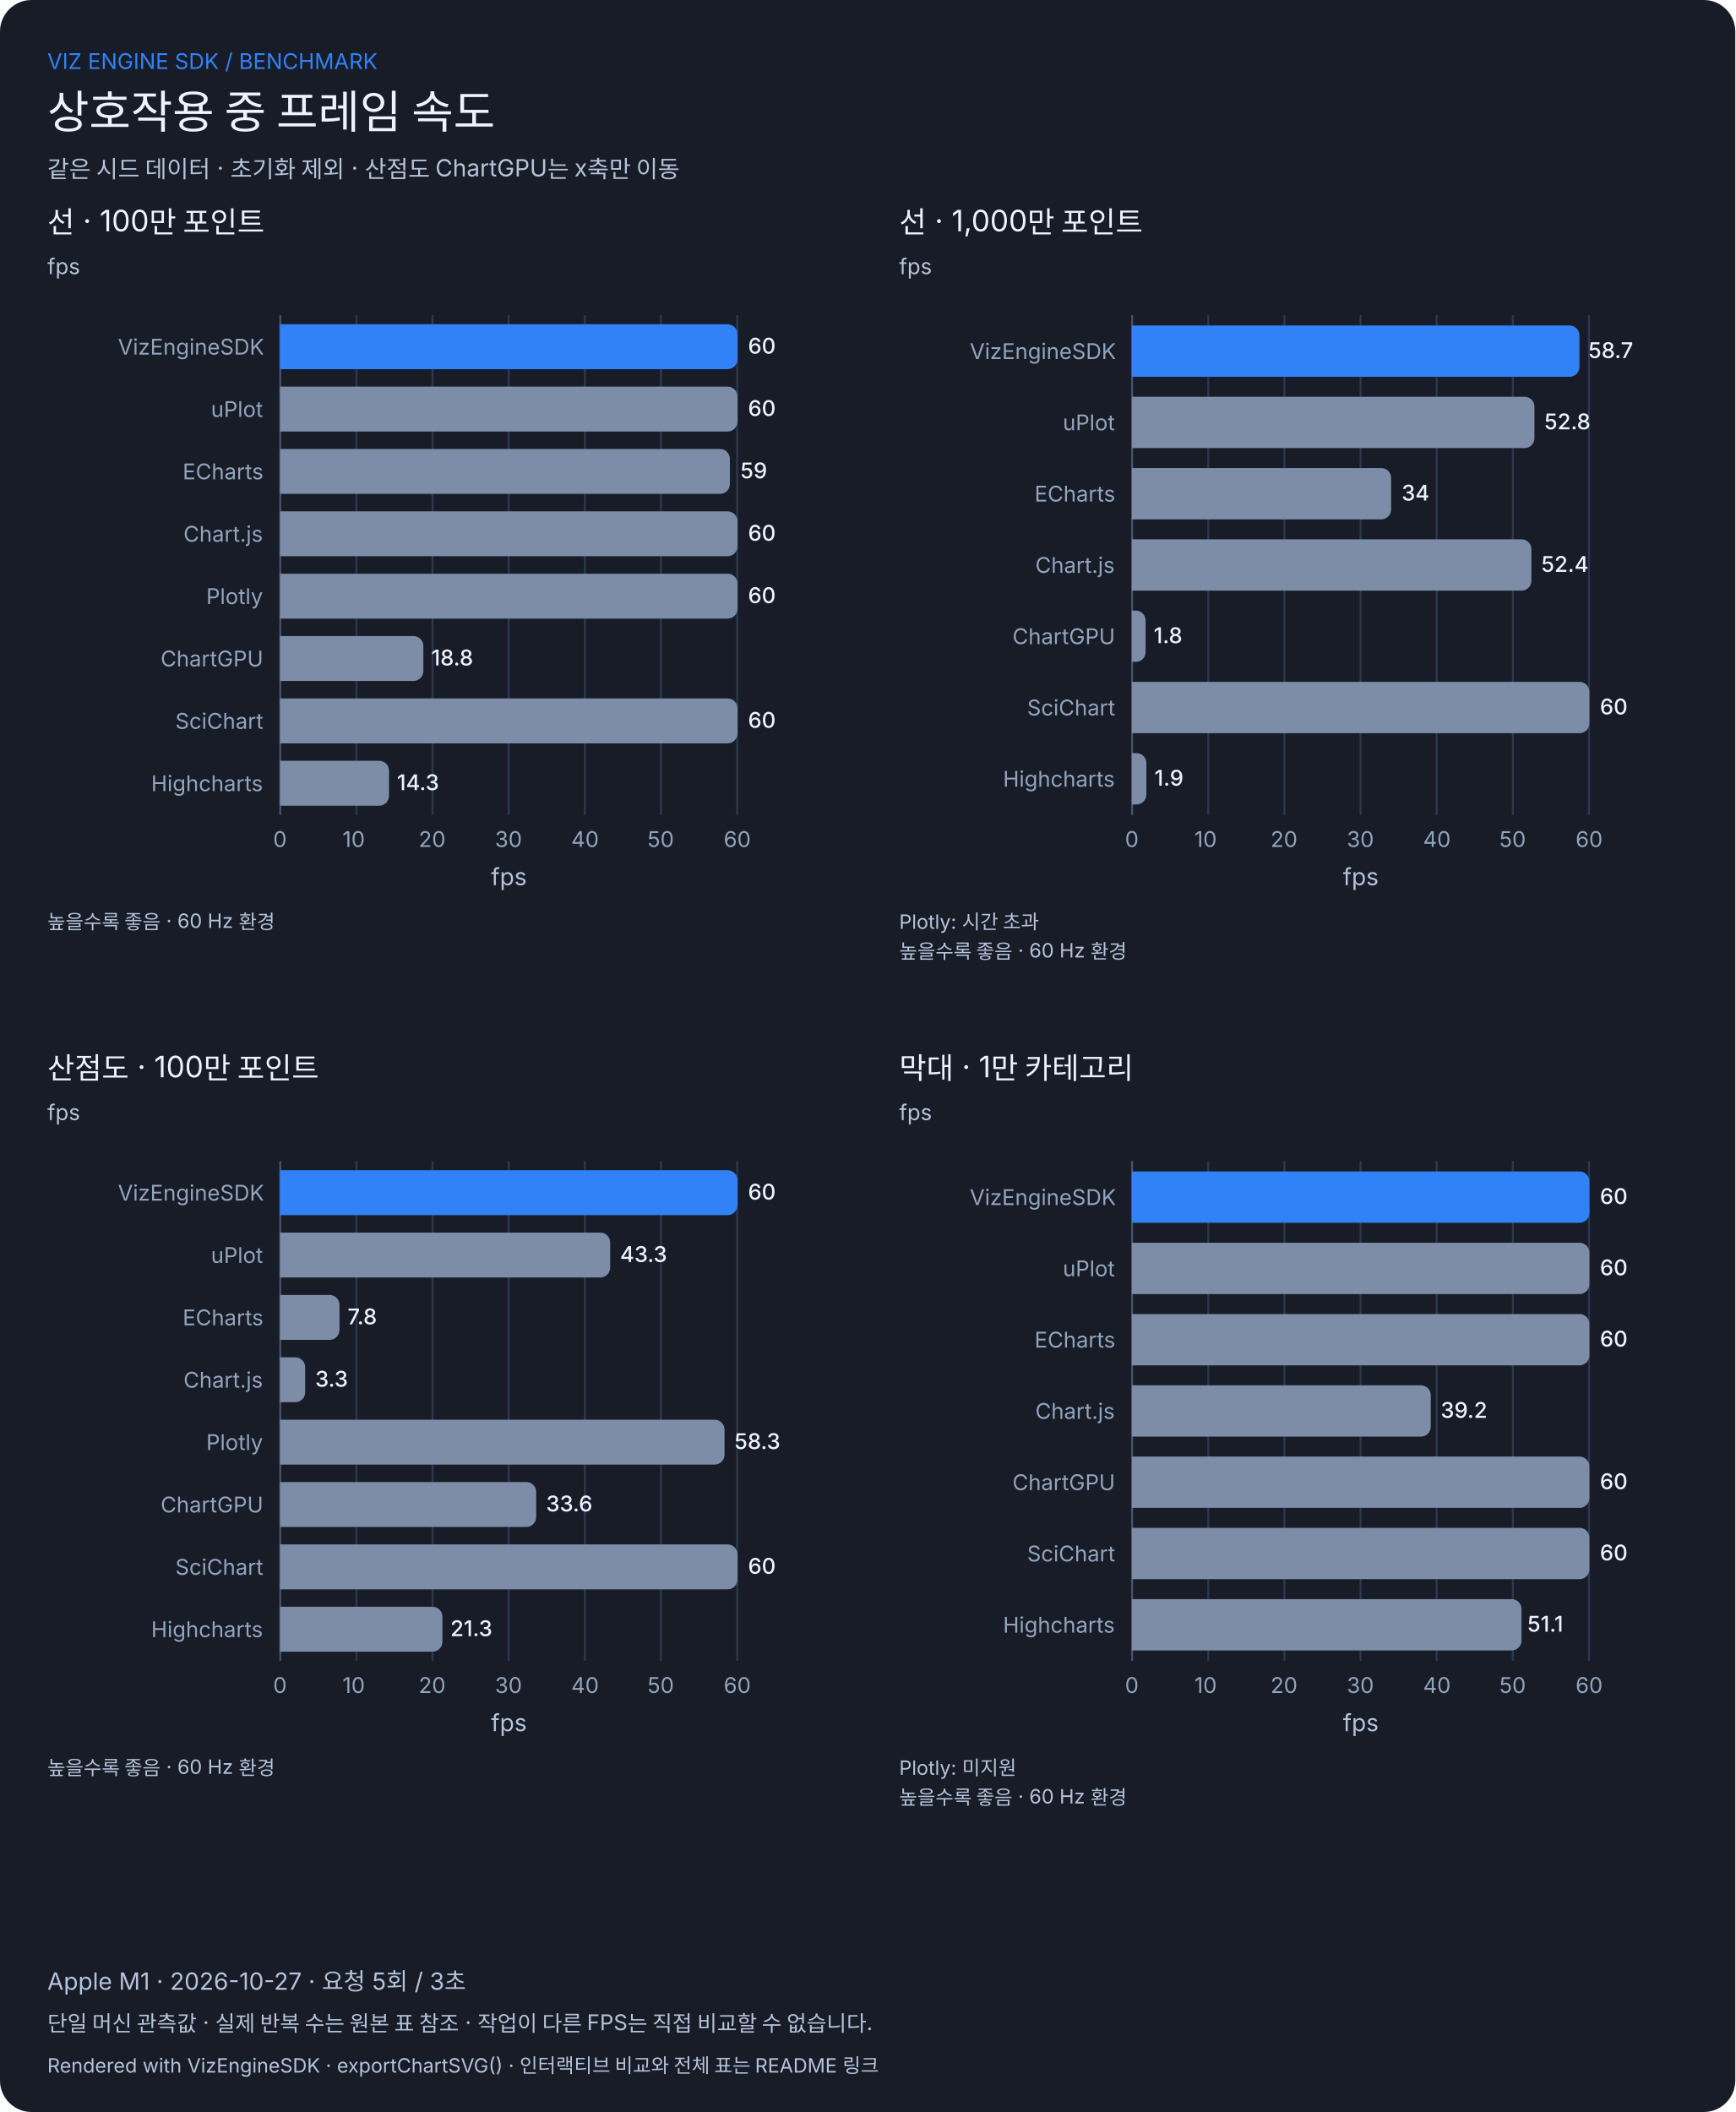
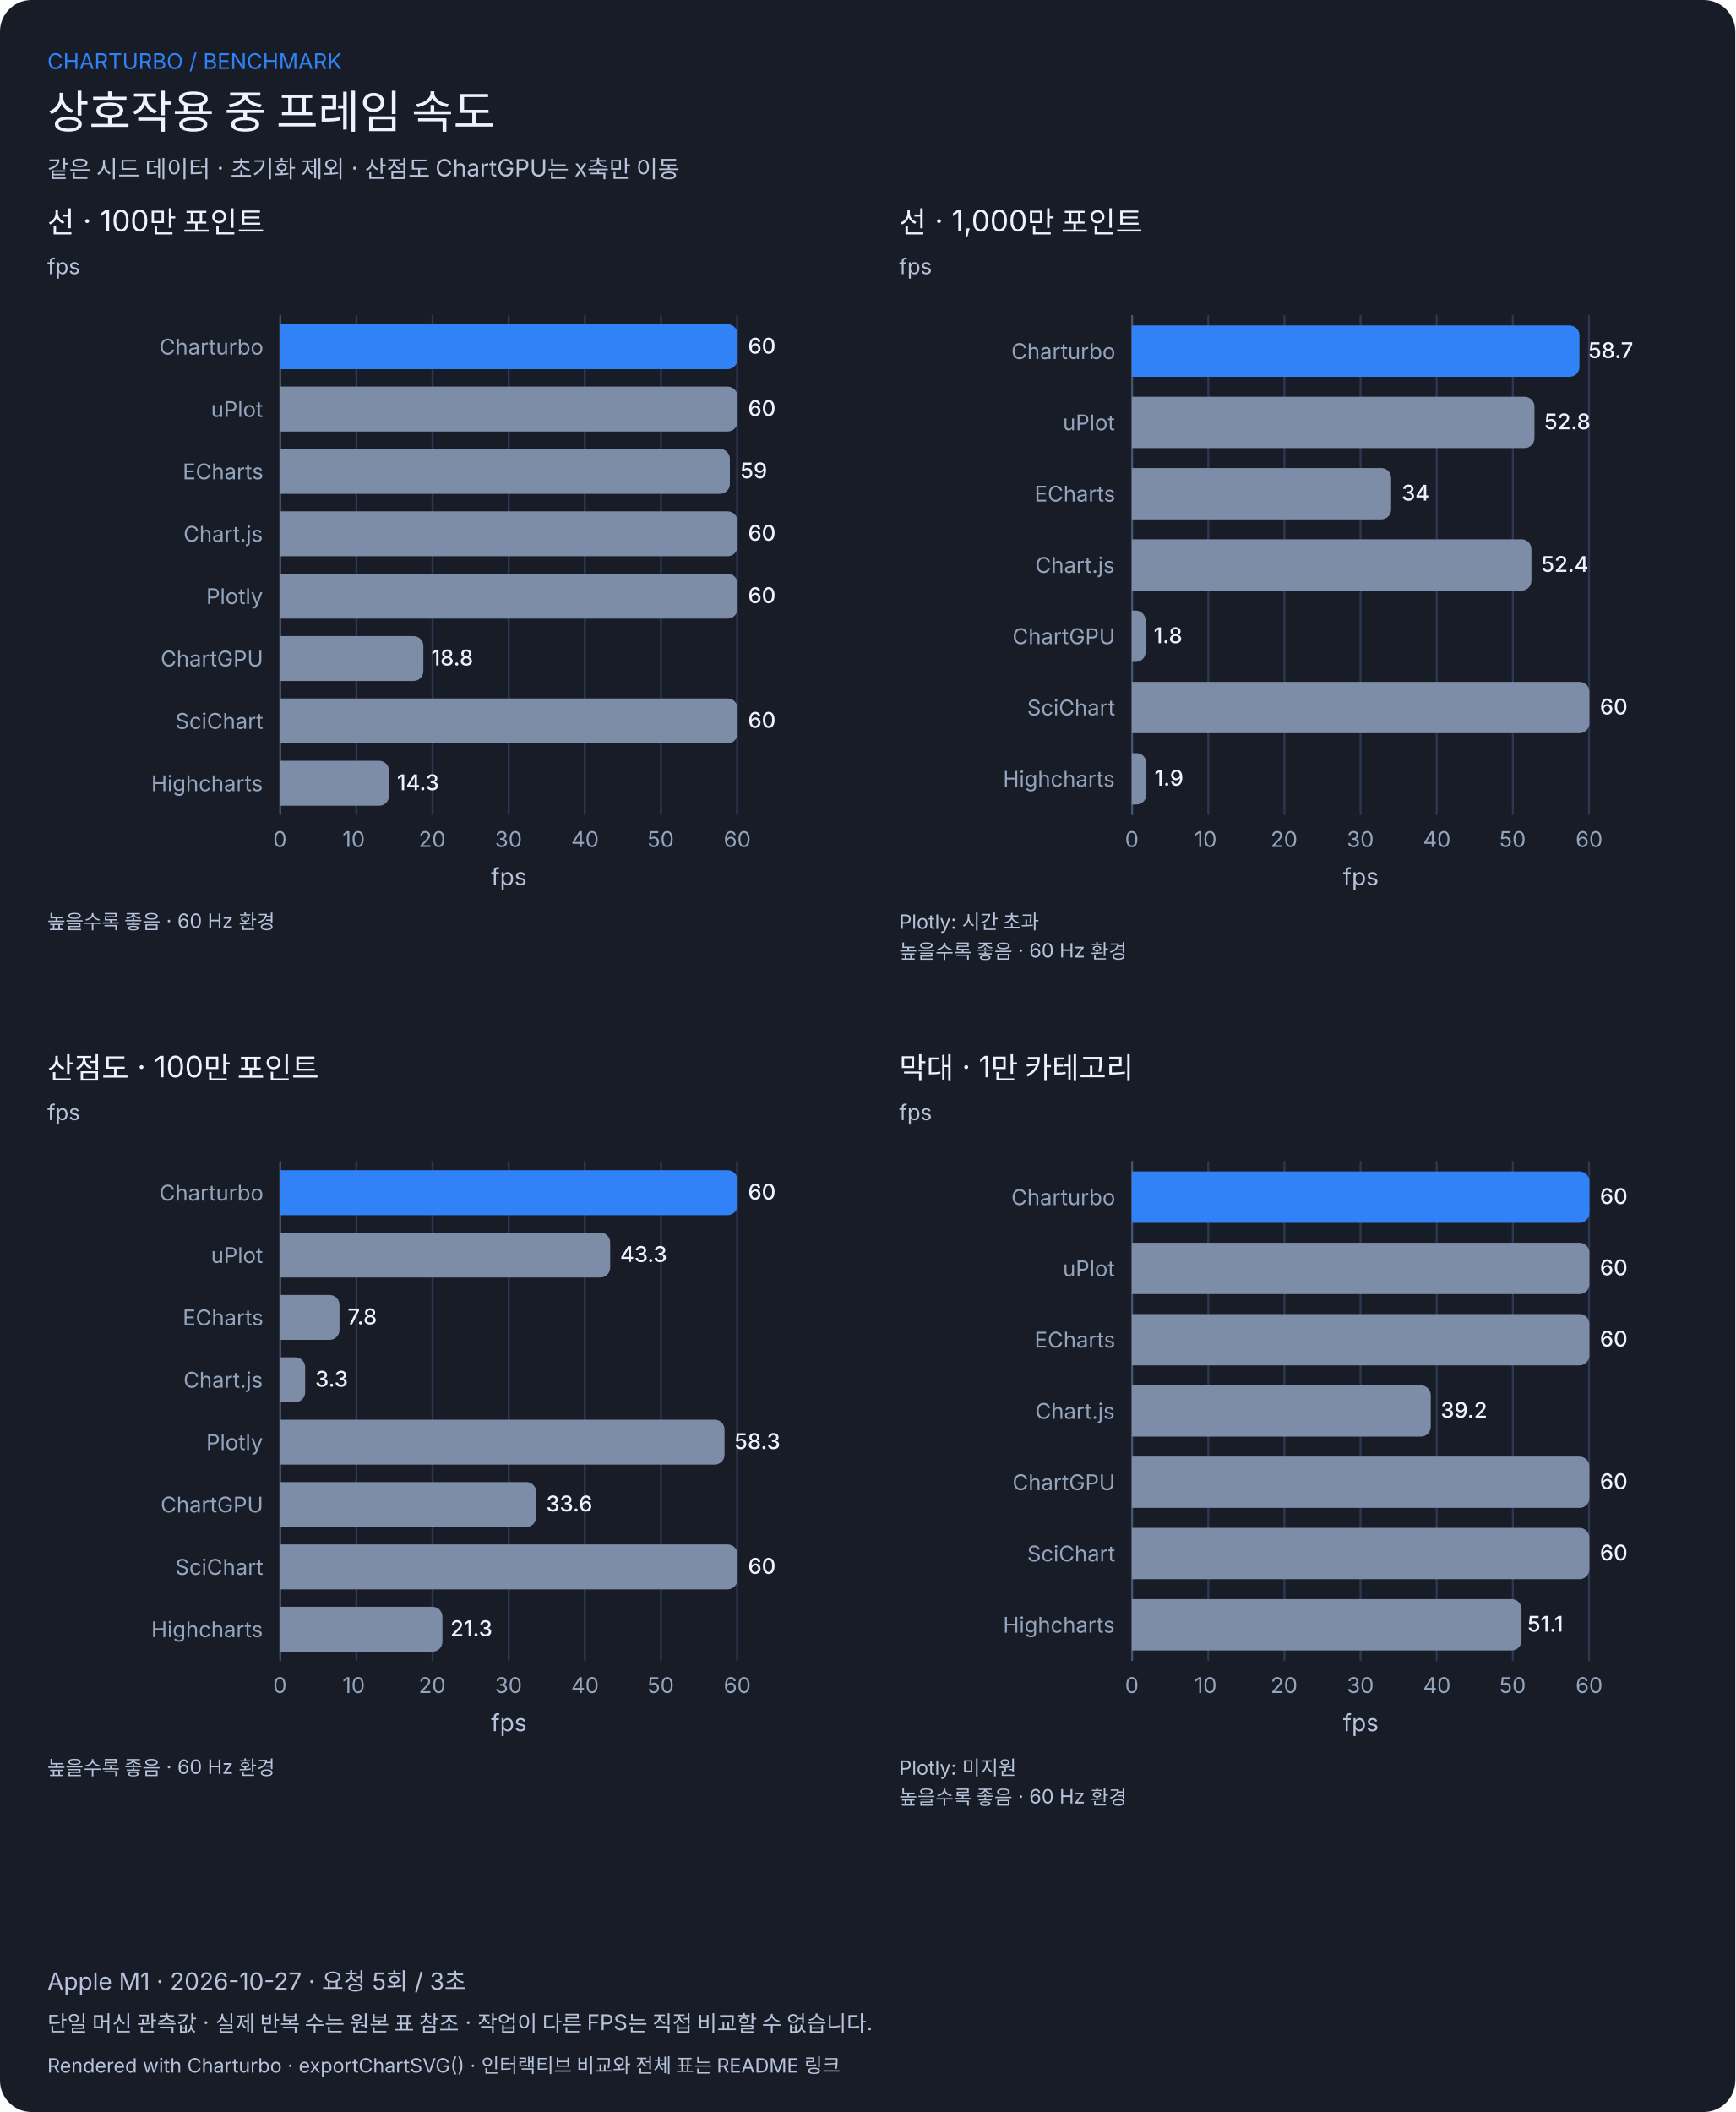
<svg xmlns="http://www.w3.org/2000/svg" width="880" height="1071" viewBox="0 0 880 1071" role="img" aria-labelledby="report-title report-desc">
  <rect width="100%" height="100%" rx="16" fill="#171c27" />
-   <text x="24" y="35" font-family="system-ui, -apple-system, sans-serif" font-size="11" fill="#3182f6">VIZ ENGINE SDK / BENCHMARK</text>
+   <text x="24" y="35" font-family="system-ui, -apple-system, sans-serif" font-size="11" fill="#3182f6">CHARTURBO / BENCHMARK</text>
  <text x="24" y="65" font-family="system-ui, -apple-system, sans-serif" font-size="23" fill="#edf2ff">상호작용 중 프레임 속도</text>
  <text x="24" y="90" font-family="system-ui, -apple-system, sans-serif" font-size="12" fill="#b6c3da">같은 시드 데이터 · 초기화 제외 · 산점도 ChartGPU는 x축만 이동</text>
  <text x="24" y="118" font-family="system-ui, -apple-system, sans-serif" font-size="15" fill="#edf2ff">선 · 100만 포인트</text>
  <text x="24" y="139" font-family="system-ui, -apple-system, sans-serif" font-size="11" fill="#b6c3da">fps</text>
  <svg x="24" y="148" width="416" height="305" viewBox="0 0 416 305">
    <rect data-layer="background" x="0" y="0" width="416" height="305" fill="rgba(23, 28, 39, 1)" />
    <g data-layer="grid">
      <path d="M156.74 12.19L156.74 264.85" fill="none" stroke="rgb(44,56,81)" stroke-width="1" stroke-linecap="round" stroke-linejoin="round" />
      <path d="M195.35 12.19L195.35 264.85" fill="none" stroke="rgb(44,56,81)" stroke-width="1" stroke-linecap="round" stroke-linejoin="round" />
      <path d="M233.96 12.19L233.96 264.85" fill="none" stroke="rgb(44,56,81)" stroke-width="1" stroke-linecap="round" stroke-linejoin="round" />
      <path d="M272.58 12.19L272.58 264.85" fill="none" stroke="rgb(44,56,81)" stroke-width="1" stroke-linecap="round" stroke-linejoin="round" />
      <path d="M311.19 12.19L311.19 264.85" fill="none" stroke="rgb(44,56,81)" stroke-width="1" stroke-linecap="round" stroke-linejoin="round" />
      <path d="M349.81 12.19L349.81 264.85" fill="none" stroke="rgb(44,56,81)" stroke-width="1" stroke-linecap="round" stroke-linejoin="round" />
      <path d="M118.12 12.19L118.12 264.85" fill="none" stroke="rgb(69,83,109)" stroke-width="1" stroke-linecap="round" stroke-linejoin="round" />
    </g>
    <g data-layer="plot">
      <g data-layer="bars">
        <path d="M118 16.43L118 39.2L345 39.2C347.76 39.2 350 36.96 350 34.2L350 21.43C350 18.67 347.76 16.43 345 16.43Z" fill="rgb(49,130,246)" />
        <path d="M118 48.05L118 70.82L345 70.82C347.76 70.82 350 68.58 350 65.82L350 53.05C350 50.29 347.76 48.05 345 48.05Z" fill="rgb(125,141,168)" />
        <path d="M118 79.68L118 102.45L341.13 102.45C343.89 102.45 346.13 100.21 346.13 97.45L346.13 84.68C346.13 81.92 343.89 79.68 341.13 79.68Z" fill="rgb(125,141,168)" />
        <path d="M118 111.3L118 134.07L345 134.07C347.76 134.07 350 131.83 350 129.07L350 116.3C350 113.54 347.76 111.3 345 111.3Z" fill="rgb(125,141,168)" />
        <path d="M118 142.93L118 165.7L345 165.7C347.76 165.7 350 163.46 350 160.7L350 147.93C350 145.17 347.76 142.93 345 142.93Z" fill="rgb(125,141,168)" />
        <path d="M118 174.55L118 197.32L185.69 197.32C188.45 197.32 190.69 195.08 190.69 192.32L190.69 179.55C190.69 176.79 188.45 174.55 185.69 174.55Z" fill="rgb(125,141,168)" />
        <path d="M118 206.18L118 228.95L345 228.95C347.76 228.95 350 226.71 350 223.95L350 211.18C350 208.42 347.76 206.18 345 206.18Z" fill="rgb(125,141,168)" />
        <path d="M118 237.8L118 260.57L168.29 260.57C171.05 260.57 173.29 258.33 173.29 255.57L173.29 242.8C173.29 240.04 171.05 237.8 168.29 237.8Z" fill="rgb(125,141,168)" />
      </g>
    </g>
    <g data-layer="overlay">
      <text x="225.02" y="296.5" dominant-baseline="central" text-anchor="start" font-family="system-ui, -apple-system, sans-serif" font-size="12px" fill="rgb(182, 195, 218)">fps</text>
      <text x="355.35" y="27.31" dominant-baseline="central" text-anchor="start" font-family="system-ui, -apple-system, sans-serif" font-size="11px" font-weight="500" fill="rgb(237, 242, 255)">60</text>
      <text x="355.35" y="58.94" dominant-baseline="central" text-anchor="start" font-family="system-ui, -apple-system, sans-serif" font-size="11px" font-weight="500" fill="rgb(237, 242, 255)">60</text>
      <text x="351.48" y="90.56" dominant-baseline="central" text-anchor="start" font-family="system-ui, -apple-system, sans-serif" font-size="11px" font-weight="500" fill="rgb(237, 242, 255)">59</text>
      <text x="355.35" y="122.19" dominant-baseline="central" text-anchor="start" font-family="system-ui, -apple-system, sans-serif" font-size="11px" font-weight="500" fill="rgb(237, 242, 255)">60</text>
      <text x="355.35" y="153.81" dominant-baseline="central" text-anchor="start" font-family="system-ui, -apple-system, sans-serif" font-size="11px" font-weight="500" fill="rgb(237, 242, 255)">60</text>
      <text x="194.71" y="185.44" dominant-baseline="central" text-anchor="start" font-family="system-ui, -apple-system, sans-serif" font-size="11px" font-weight="500" fill="rgb(237, 242, 255)">18.8</text>
      <text x="355.35" y="217.06" dominant-baseline="central" text-anchor="start" font-family="system-ui, -apple-system, sans-serif" font-size="11px" font-weight="500" fill="rgb(237, 242, 255)">60</text>
      <text x="177.3" y="248.69" dominant-baseline="central" text-anchor="start" font-family="system-ui, -apple-system, sans-serif" font-size="11px" font-weight="500" fill="rgb(237, 242, 255)">14.3</text>
      <text x="114.5" y="277.5" dominant-baseline="central" text-anchor="start" font-family="system-ui, -apple-system, sans-serif" font-size="11px" fill="rgb(147, 164, 189)">0</text>
      <text x="149.66" y="277.5" dominant-baseline="central" text-anchor="start" font-family="system-ui, -apple-system, sans-serif" font-size="11px" fill="rgb(147, 164, 189)">10</text>
      <text x="188.33" y="277.5" dominant-baseline="central" text-anchor="start" font-family="system-ui, -apple-system, sans-serif" font-size="11px" fill="rgb(147, 164, 189)">20</text>
      <text x="227" y="277.5" dominant-baseline="central" text-anchor="start" font-family="system-ui, -apple-system, sans-serif" font-size="11px" fill="rgb(147, 164, 189)">30</text>
      <text x="265.66" y="277.5" dominant-baseline="central" text-anchor="start" font-family="system-ui, -apple-system, sans-serif" font-size="11px" fill="rgb(147, 164, 189)">40</text>
      <text x="304.33" y="277.5" dominant-baseline="central" text-anchor="start" font-family="system-ui, -apple-system, sans-serif" font-size="11px" fill="rgb(147, 164, 189)">50</text>
      <text x="343" y="277.5" dominant-baseline="central" text-anchor="start" font-family="system-ui, -apple-system, sans-serif" font-size="11px" fill="rgb(147, 164, 189)">60</text>
-       <text x="35.81" y="27.81" dominant-baseline="central" text-anchor="start" font-family="system-ui, -apple-system, sans-serif" font-size="11px" fill="rgb(147, 164, 189)">VizEngineSDK</text>
+       <text x="56.84" y="27.81" dominant-baseline="central" text-anchor="start" font-family="system-ui, -apple-system, sans-serif" font-size="11px" fill="rgb(147, 164, 189)">Charturbo</text>
      <text x="82.98" y="59.44" dominant-baseline="central" text-anchor="start" font-family="system-ui, -apple-system, sans-serif" font-size="11px" fill="rgb(147, 164, 189)">uPlot</text>
      <text x="68.63" y="91.06" dominant-baseline="central" text-anchor="start" font-family="system-ui, -apple-system, sans-serif" font-size="11px" fill="rgb(147, 164, 189)">ECharts</text>
      <text x="69.03" y="122.69" dominant-baseline="central" text-anchor="start" font-family="system-ui, -apple-system, sans-serif" font-size="11px" fill="rgb(147, 164, 189)">Chart.js</text>
      <text x="80.58" y="154.31" dominant-baseline="central" text-anchor="start" font-family="system-ui, -apple-system, sans-serif" font-size="11px" fill="rgb(147, 164, 189)">Plotly</text>
      <text x="57.45" y="185.94" dominant-baseline="central" text-anchor="start" font-family="system-ui, -apple-system, sans-serif" font-size="11px" fill="rgb(147, 164, 189)">ChartGPU</text>
      <text x="64.89" y="217.56" dominant-baseline="central" text-anchor="start" font-family="system-ui, -apple-system, sans-serif" font-size="11px" fill="rgb(147, 164, 189)">SciChart</text>
      <text x="52.66" y="249.19" dominant-baseline="central" text-anchor="start" font-family="system-ui, -apple-system, sans-serif" font-size="11px" fill="rgb(147, 164, 189)">Highcharts</text>
    </g>
  </svg>
  <text x="24" y="471" font-family="system-ui, -apple-system, sans-serif" font-size="10" fill="#b6c3da">높을수록 좋음 · 60 Hz 환경</text>
  <text x="456" y="118" font-family="system-ui, -apple-system, sans-serif" font-size="15" fill="#edf2ff">선 · 1,000만 포인트</text>
  <text x="456" y="139" font-family="system-ui, -apple-system, sans-serif" font-size="11" fill="#b6c3da">fps</text>
  <svg x="456" y="148" width="416" height="305" viewBox="0 0 416 305">
    <rect data-layer="background" x="0" y="0" width="416" height="305" fill="rgba(23, 28, 39, 1)" />
    <g data-layer="grid">
      <path d="M156.74 12.19L156.74 264.85" fill="none" stroke="rgb(44,56,81)" stroke-width="1" stroke-linecap="round" stroke-linejoin="round" />
      <path d="M195.35 12.19L195.35 264.85" fill="none" stroke="rgb(44,56,81)" stroke-width="1" stroke-linecap="round" stroke-linejoin="round" />
      <path d="M233.96 12.19L233.96 264.85" fill="none" stroke="rgb(44,56,81)" stroke-width="1" stroke-linecap="round" stroke-linejoin="round" />
      <path d="M272.58 12.19L272.58 264.85" fill="none" stroke="rgb(44,56,81)" stroke-width="1" stroke-linecap="round" stroke-linejoin="round" />
      <path d="M311.19 12.19L311.19 264.85" fill="none" stroke="rgb(44,56,81)" stroke-width="1" stroke-linecap="round" stroke-linejoin="round" />
      <path d="M349.81 12.19L349.81 264.85" fill="none" stroke="rgb(44,56,81)" stroke-width="1" stroke-linecap="round" stroke-linejoin="round" />
      <path d="M118.12 12.19L118.12 264.85" fill="none" stroke="rgb(69,83,109)" stroke-width="1" stroke-linecap="round" stroke-linejoin="round" />
    </g>
    <g data-layer="plot">
      <g data-layer="bars">
        <path d="M118 17.06L118 43.08L339.97 43.08C342.73 43.08 344.97 40.84 344.97 38.08L344.97 22.06C344.97 19.3 342.73 17.06 339.97 17.06Z" fill="rgb(49,130,246)" />
        <path d="M118 53.2L118 79.23L317.16 79.23C319.92 79.23 322.16 76.99 322.16 74.23L322.16 58.2C322.16 55.44 319.92 53.2 317.16 53.2Z" fill="rgb(125,141,168)" />
        <path d="M118 89.35L118 115.37L244.47 115.37C247.23 115.37 249.47 113.13 249.47 110.37L249.47 94.35C249.47 91.58 247.23 89.35 244.47 89.35Z" fill="rgb(125,141,168)" />
        <path d="M118 125.49L118 151.51L315.61 151.51C318.37 151.51 320.61 149.27 320.61 146.51L320.61 130.49C320.61 127.73 318.37 125.49 315.61 125.49Z" fill="rgb(125,141,168)" />
        <path d="M118 161.63L118 187.65L119.96 187.65C122.72 187.65 124.96 185.42 124.96 182.65L124.96 166.63C124.96 163.87 122.72 161.63 119.96 161.63Z" fill="rgb(125,141,168)" />
        <path d="M118 197.77L118 223.8L345 223.8C347.76 223.8 350 221.56 350 218.8L350 202.77C350 200.01 347.76 197.77 345 197.77Z" fill="rgb(125,141,168)" />
        <path d="M118 233.92L118 259.94L120.35 259.94C123.11 259.94 125.35 257.7 125.35 254.94L125.35 238.92C125.35 236.16 123.11 233.92 120.35 233.92Z" fill="rgb(125,141,168)" />
      </g>
    </g>
    <g data-layer="overlay">
      <text x="225.02" y="296.5" dominant-baseline="central" text-anchor="start" font-family="system-ui, -apple-system, sans-serif" font-size="12px" fill="rgb(182, 195, 218)">fps</text>
      <text x="349.49" y="29.56" dominant-baseline="central" text-anchor="start" font-family="system-ui, -apple-system, sans-serif" font-size="11px" font-weight="500" fill="rgb(237, 242, 255)">58.7</text>
      <text x="327.18" y="65.7" dominant-baseline="central" text-anchor="start" font-family="system-ui, -apple-system, sans-serif" font-size="11px" font-weight="500" fill="rgb(237, 242, 255)">52.8</text>
      <text x="254.8" y="101.84" dominant-baseline="central" text-anchor="start" font-family="system-ui, -apple-system, sans-serif" font-size="11px" font-weight="500" fill="rgb(237, 242, 255)">34</text>
      <text x="325.63" y="138" dominant-baseline="central" text-anchor="start" font-family="system-ui, -apple-system, sans-serif" font-size="11px" font-weight="500" fill="rgb(237, 242, 255)">52.4</text>
      <text x="129.05" y="174.14" dominant-baseline="central" text-anchor="start" font-family="system-ui, -apple-system, sans-serif" font-size="11px" font-weight="500" fill="rgb(237, 242, 255)">1.8</text>
      <text x="355.35" y="210.28" dominant-baseline="central" text-anchor="start" font-family="system-ui, -apple-system, sans-serif" font-size="11px" font-weight="500" fill="rgb(237, 242, 255)">60</text>
      <text x="129.44" y="246.42" dominant-baseline="central" text-anchor="start" font-family="system-ui, -apple-system, sans-serif" font-size="11px" font-weight="500" fill="rgb(237, 242, 255)">1.9</text>
      <text x="114.5" y="277.5" dominant-baseline="central" text-anchor="start" font-family="system-ui, -apple-system, sans-serif" font-size="11px" fill="rgb(147, 164, 189)">0</text>
      <text x="149.66" y="277.5" dominant-baseline="central" text-anchor="start" font-family="system-ui, -apple-system, sans-serif" font-size="11px" fill="rgb(147, 164, 189)">10</text>
      <text x="188.33" y="277.5" dominant-baseline="central" text-anchor="start" font-family="system-ui, -apple-system, sans-serif" font-size="11px" fill="rgb(147, 164, 189)">20</text>
      <text x="227" y="277.5" dominant-baseline="central" text-anchor="start" font-family="system-ui, -apple-system, sans-serif" font-size="11px" fill="rgb(147, 164, 189)">30</text>
      <text x="265.66" y="277.5" dominant-baseline="central" text-anchor="start" font-family="system-ui, -apple-system, sans-serif" font-size="11px" fill="rgb(147, 164, 189)">40</text>
      <text x="304.33" y="277.5" dominant-baseline="central" text-anchor="start" font-family="system-ui, -apple-system, sans-serif" font-size="11px" fill="rgb(147, 164, 189)">50</text>
      <text x="343" y="277.5" dominant-baseline="central" text-anchor="start" font-family="system-ui, -apple-system, sans-serif" font-size="11px" fill="rgb(147, 164, 189)">60</text>
-       <text x="35.81" y="30.06" dominant-baseline="central" text-anchor="start" font-family="system-ui, -apple-system, sans-serif" font-size="11px" fill="rgb(147, 164, 189)">VizEngineSDK</text>
+       <text x="56.84" y="30.06" dominant-baseline="central" text-anchor="start" font-family="system-ui, -apple-system, sans-serif" font-size="11px" fill="rgb(147, 164, 189)">Charturbo</text>
      <text x="82.98" y="66.2" dominant-baseline="central" text-anchor="start" font-family="system-ui, -apple-system, sans-serif" font-size="11px" fill="rgb(147, 164, 189)">uPlot</text>
      <text x="68.63" y="102.34" dominant-baseline="central" text-anchor="start" font-family="system-ui, -apple-system, sans-serif" font-size="11px" fill="rgb(147, 164, 189)">ECharts</text>
      <text x="69.03" y="138.5" dominant-baseline="central" text-anchor="start" font-family="system-ui, -apple-system, sans-serif" font-size="11px" fill="rgb(147, 164, 189)">Chart.js</text>
      <text x="57.45" y="174.64" dominant-baseline="central" text-anchor="start" font-family="system-ui, -apple-system, sans-serif" font-size="11px" fill="rgb(147, 164, 189)">ChartGPU</text>
      <text x="64.89" y="210.78" dominant-baseline="central" text-anchor="start" font-family="system-ui, -apple-system, sans-serif" font-size="11px" fill="rgb(147, 164, 189)">SciChart</text>
      <text x="52.66" y="246.92" dominant-baseline="central" text-anchor="start" font-family="system-ui, -apple-system, sans-serif" font-size="11px" fill="rgb(147, 164, 189)">Highcharts</text>
    </g>
  </svg>
  <text x="456" y="471" font-family="system-ui, -apple-system, sans-serif" font-size="10" fill="#b6c3da">Plotly: 시간 초과</text>
  <text x="456" y="486" font-family="system-ui, -apple-system, sans-serif" font-size="10" fill="#b6c3da">높을수록 좋음 · 60 Hz 환경</text>
  <text x="24" y="547" font-family="system-ui, -apple-system, sans-serif" font-size="15" fill="#edf2ff">산점도 · 100만 포인트</text>
  <text x="24" y="568" font-family="system-ui, -apple-system, sans-serif" font-size="11" fill="#b6c3da">fps</text>
  <svg x="24" y="577" width="416" height="305" viewBox="0 0 416 305">
    <rect data-layer="background" x="0" y="0" width="416" height="305" fill="rgba(23, 28, 39, 1)" />
    <g data-layer="grid">
      <path d="M156.74 12.19L156.74 264.85" fill="none" stroke="rgb(44,56,81)" stroke-width="1" stroke-linecap="round" stroke-linejoin="round" />
      <path d="M195.35 12.19L195.35 264.85" fill="none" stroke="rgb(44,56,81)" stroke-width="1" stroke-linecap="round" stroke-linejoin="round" />
      <path d="M233.96 12.19L233.96 264.85" fill="none" stroke="rgb(44,56,81)" stroke-width="1" stroke-linecap="round" stroke-linejoin="round" />
      <path d="M272.58 12.19L272.58 264.85" fill="none" stroke="rgb(44,56,81)" stroke-width="1" stroke-linecap="round" stroke-linejoin="round" />
      <path d="M311.19 12.19L311.19 264.85" fill="none" stroke="rgb(44,56,81)" stroke-width="1" stroke-linecap="round" stroke-linejoin="round" />
      <path d="M349.81 12.19L349.81 264.85" fill="none" stroke="rgb(44,56,81)" stroke-width="1" stroke-linecap="round" stroke-linejoin="round" />
      <path d="M118.12 12.19L118.12 264.85" fill="none" stroke="rgb(69,83,109)" stroke-width="1" stroke-linecap="round" stroke-linejoin="round" />
    </g>
    <g data-layer="plot">
      <g data-layer="bars">
        <path d="M118 16.43L118 39.2L345 39.2C347.76 39.2 350 36.96 350 34.2L350 21.43C350 18.67 347.76 16.43 345 16.43Z" fill="rgb(49,130,246)" />
        <path d="M118 48.05L118 70.82L280.43 70.82C283.19 70.82 285.43 68.58 285.43 65.82L285.43 53.05C285.43 50.29 283.19 48.05 280.43 48.05Z" fill="rgb(125,141,168)" />
        <path d="M118 79.68L118 102.45L143.16 102.45C145.92 102.45 148.16 100.21 148.16 97.45L148.16 84.68C148.16 81.92 145.92 79.68 143.16 79.68Z" fill="rgb(125,141,168)" />
        <path d="M118 111.3L118 134.07L125.76 134.07C128.52 134.07 130.76 131.83 130.76 129.07L130.76 116.3C130.76 113.54 128.52 111.3 125.76 111.3Z" fill="rgb(125,141,168)" />
        <path d="M118 142.93L118 165.7L338.43 165.7C341.19 165.7 343.43 163.46 343.43 160.7L343.43 147.93C343.43 145.17 341.19 142.93 338.43 142.93Z" fill="rgb(125,141,168)" />
        <path d="M118 174.55L118 197.32L242.92 197.32C245.68 197.32 247.92 195.08 247.92 192.32L247.92 179.55C247.92 176.79 245.68 174.55 242.92 174.55Z" fill="rgb(125,141,168)" />
        <path d="M118 206.18L118 228.95L345 228.95C347.76 228.95 350 226.71 350 223.95L350 211.18C350 208.42 347.76 206.18 345 206.18Z" fill="rgb(125,141,168)" />
        <path d="M118 237.8L118 260.57L195.36 260.57C198.12 260.57 200.36 258.33 200.36 255.57L200.36 242.8C200.36 240.04 198.12 237.8 195.36 237.8Z" fill="rgb(125,141,168)" />
      </g>
    </g>
    <g data-layer="overlay">
      <text x="225.02" y="296.5" dominant-baseline="central" text-anchor="start" font-family="system-ui, -apple-system, sans-serif" font-size="12px" fill="rgb(182, 195, 218)">fps</text>
      <text x="355.35" y="27.31" dominant-baseline="central" text-anchor="start" font-family="system-ui, -apple-system, sans-serif" font-size="11px" font-weight="500" fill="rgb(237, 242, 255)">60</text>
      <text x="290.45" y="58.94" dominant-baseline="central" text-anchor="start" font-family="system-ui, -apple-system, sans-serif" font-size="11px" font-weight="500" fill="rgb(237, 242, 255)">43.3</text>
      <text x="152.25" y="90.56" dominant-baseline="central" text-anchor="start" font-family="system-ui, -apple-system, sans-serif" font-size="11px" font-weight="500" fill="rgb(237, 242, 255)">7.8</text>
      <text x="135.84" y="122.19" dominant-baseline="central" text-anchor="start" font-family="system-ui, -apple-system, sans-serif" font-size="11px" font-weight="500" fill="rgb(237, 242, 255)">3.3</text>
      <text x="348.45" y="153.81" dominant-baseline="central" text-anchor="start" font-family="system-ui, -apple-system, sans-serif" font-size="11px" font-weight="500" fill="rgb(237, 242, 255)">58.3</text>
      <text x="252.93" y="185.44" dominant-baseline="central" text-anchor="start" font-family="system-ui, -apple-system, sans-serif" font-size="11px" font-weight="500" fill="rgb(237, 242, 255)">33.6</text>
      <text x="355.35" y="217.06" dominant-baseline="central" text-anchor="start" font-family="system-ui, -apple-system, sans-serif" font-size="11px" font-weight="500" fill="rgb(237, 242, 255)">60</text>
      <text x="204.38" y="248.69" dominant-baseline="central" text-anchor="start" font-family="system-ui, -apple-system, sans-serif" font-size="11px" font-weight="500" fill="rgb(237, 242, 255)">21.3</text>
      <text x="114.5" y="277.5" dominant-baseline="central" text-anchor="start" font-family="system-ui, -apple-system, sans-serif" font-size="11px" fill="rgb(147, 164, 189)">0</text>
      <text x="149.66" y="277.5" dominant-baseline="central" text-anchor="start" font-family="system-ui, -apple-system, sans-serif" font-size="11px" fill="rgb(147, 164, 189)">10</text>
      <text x="188.33" y="277.5" dominant-baseline="central" text-anchor="start" font-family="system-ui, -apple-system, sans-serif" font-size="11px" fill="rgb(147, 164, 189)">20</text>
      <text x="227" y="277.5" dominant-baseline="central" text-anchor="start" font-family="system-ui, -apple-system, sans-serif" font-size="11px" fill="rgb(147, 164, 189)">30</text>
      <text x="265.66" y="277.5" dominant-baseline="central" text-anchor="start" font-family="system-ui, -apple-system, sans-serif" font-size="11px" fill="rgb(147, 164, 189)">40</text>
      <text x="304.33" y="277.5" dominant-baseline="central" text-anchor="start" font-family="system-ui, -apple-system, sans-serif" font-size="11px" fill="rgb(147, 164, 189)">50</text>
      <text x="343" y="277.5" dominant-baseline="central" text-anchor="start" font-family="system-ui, -apple-system, sans-serif" font-size="11px" fill="rgb(147, 164, 189)">60</text>
-       <text x="35.81" y="27.81" dominant-baseline="central" text-anchor="start" font-family="system-ui, -apple-system, sans-serif" font-size="11px" fill="rgb(147, 164, 189)">VizEngineSDK</text>
+       <text x="56.84" y="27.81" dominant-baseline="central" text-anchor="start" font-family="system-ui, -apple-system, sans-serif" font-size="11px" fill="rgb(147, 164, 189)">Charturbo</text>
      <text x="82.98" y="59.44" dominant-baseline="central" text-anchor="start" font-family="system-ui, -apple-system, sans-serif" font-size="11px" fill="rgb(147, 164, 189)">uPlot</text>
      <text x="68.63" y="91.06" dominant-baseline="central" text-anchor="start" font-family="system-ui, -apple-system, sans-serif" font-size="11px" fill="rgb(147, 164, 189)">ECharts</text>
      <text x="69.03" y="122.69" dominant-baseline="central" text-anchor="start" font-family="system-ui, -apple-system, sans-serif" font-size="11px" fill="rgb(147, 164, 189)">Chart.js</text>
      <text x="80.58" y="154.31" dominant-baseline="central" text-anchor="start" font-family="system-ui, -apple-system, sans-serif" font-size="11px" fill="rgb(147, 164, 189)">Plotly</text>
      <text x="57.45" y="185.94" dominant-baseline="central" text-anchor="start" font-family="system-ui, -apple-system, sans-serif" font-size="11px" fill="rgb(147, 164, 189)">ChartGPU</text>
      <text x="64.89" y="217.56" dominant-baseline="central" text-anchor="start" font-family="system-ui, -apple-system, sans-serif" font-size="11px" fill="rgb(147, 164, 189)">SciChart</text>
      <text x="52.66" y="249.19" dominant-baseline="central" text-anchor="start" font-family="system-ui, -apple-system, sans-serif" font-size="11px" fill="rgb(147, 164, 189)">Highcharts</text>
    </g>
  </svg>
  <text x="24" y="900" font-family="system-ui, -apple-system, sans-serif" font-size="10" fill="#b6c3da">높을수록 좋음 · 60 Hz 환경</text>
  <text x="456" y="547" font-family="system-ui, -apple-system, sans-serif" font-size="15" fill="#edf2ff">막대 · 1만 카테고리</text>
  <text x="456" y="568" font-family="system-ui, -apple-system, sans-serif" font-size="11" fill="#b6c3da">fps</text>
  <svg x="456" y="577" width="416" height="305" viewBox="0 0 416 305">
    <rect data-layer="background" x="0" y="0" width="416" height="305" fill="rgba(23, 28, 39, 1)" />
    <g data-layer="grid">
      <path d="M156.74 12.19L156.74 264.85" fill="none" stroke="rgb(44,56,81)" stroke-width="1" stroke-linecap="round" stroke-linejoin="round" />
      <path d="M195.35 12.19L195.35 264.85" fill="none" stroke="rgb(44,56,81)" stroke-width="1" stroke-linecap="round" stroke-linejoin="round" />
      <path d="M233.96 12.19L233.96 264.85" fill="none" stroke="rgb(44,56,81)" stroke-width="1" stroke-linecap="round" stroke-linejoin="round" />
      <path d="M272.58 12.19L272.58 264.85" fill="none" stroke="rgb(44,56,81)" stroke-width="1" stroke-linecap="round" stroke-linejoin="round" />
      <path d="M311.19 12.19L311.19 264.85" fill="none" stroke="rgb(44,56,81)" stroke-width="1" stroke-linecap="round" stroke-linejoin="round" />
      <path d="M349.81 12.19L349.81 264.85" fill="none" stroke="rgb(44,56,81)" stroke-width="1" stroke-linecap="round" stroke-linejoin="round" />
      <path d="M118.12 12.19L118.12 264.85" fill="none" stroke="rgb(69,83,109)" stroke-width="1" stroke-linecap="round" stroke-linejoin="round" />
    </g>
    <g data-layer="plot">
      <g data-layer="bars">
        <path d="M118 17.06L118 43.08L345 43.08C347.76 43.08 350 40.84 350 38.08L350 22.06C350 19.3 347.76 17.06 345 17.06Z" fill="rgb(49,130,246)" />
        <path d="M118 53.2L118 79.23L345 79.23C347.76 79.23 350 76.99 350 74.23L350 58.2C350 55.44 347.76 53.2 345 53.2Z" fill="rgb(125,141,168)" />
        <path d="M118 89.35L118 115.37L345 115.37C347.76 115.37 350 113.13 350 110.37L350 94.35C350 91.58 347.76 89.35 345 89.35Z" fill="rgb(125,141,168)" />
        <path d="M118 125.49L118 151.51L264.57 151.51C267.33 151.51 269.57 149.27 269.57 146.51L269.57 130.49C269.57 127.73 267.33 125.49 264.57 125.49Z" fill="rgb(125,141,168)" />
        <path d="M118 161.63L118 187.65L345 187.65C347.76 187.65 350 185.42 350 182.65L350 166.63C350 163.87 347.76 161.63 345 161.63Z" fill="rgb(125,141,168)" />
        <path d="M118 197.77L118 223.8L345 223.8C347.76 223.8 350 221.56 350 218.8L350 202.77C350 200.01 347.76 197.77 345 197.77Z" fill="rgb(125,141,168)" />
        <path d="M118 233.92L118 259.94L310.59 259.94C313.35 259.94 315.59 257.7 315.59 254.94L315.59 238.92C315.59 236.16 313.35 233.92 310.59 233.92Z" fill="rgb(125,141,168)" />
      </g>
    </g>
    <g data-layer="overlay">
      <text x="225.02" y="296.5" dominant-baseline="central" text-anchor="start" font-family="system-ui, -apple-system, sans-serif" font-size="12px" fill="rgb(182, 195, 218)">fps</text>
      <text x="355.35" y="29.56" dominant-baseline="central" text-anchor="start" font-family="system-ui, -apple-system, sans-serif" font-size="11px" font-weight="500" fill="rgb(237, 242, 255)">60</text>
      <text x="355.35" y="65.7" dominant-baseline="central" text-anchor="start" font-family="system-ui, -apple-system, sans-serif" font-size="11px" font-weight="500" fill="rgb(237, 242, 255)">60</text>
      <text x="355.35" y="101.84" dominant-baseline="central" text-anchor="start" font-family="system-ui, -apple-system, sans-serif" font-size="11px" font-weight="500" fill="rgb(237, 242, 255)">60</text>
      <text x="274.59" y="138" dominant-baseline="central" text-anchor="start" font-family="system-ui, -apple-system, sans-serif" font-size="11px" font-weight="500" fill="rgb(237, 242, 255)">39.2</text>
      <text x="355.35" y="174.14" dominant-baseline="central" text-anchor="start" font-family="system-ui, -apple-system, sans-serif" font-size="11px" font-weight="500" fill="rgb(237, 242, 255)">60</text>
      <text x="355.35" y="210.28" dominant-baseline="central" text-anchor="start" font-family="system-ui, -apple-system, sans-serif" font-size="11px" font-weight="500" fill="rgb(237, 242, 255)">60</text>
      <text x="318.6" y="246.42" dominant-baseline="central" text-anchor="start" font-family="system-ui, -apple-system, sans-serif" font-size="11px" font-weight="500" fill="rgb(237, 242, 255)">51.1</text>
      <text x="114.5" y="277.5" dominant-baseline="central" text-anchor="start" font-family="system-ui, -apple-system, sans-serif" font-size="11px" fill="rgb(147, 164, 189)">0</text>
      <text x="149.66" y="277.5" dominant-baseline="central" text-anchor="start" font-family="system-ui, -apple-system, sans-serif" font-size="11px" fill="rgb(147, 164, 189)">10</text>
      <text x="188.33" y="277.5" dominant-baseline="central" text-anchor="start" font-family="system-ui, -apple-system, sans-serif" font-size="11px" fill="rgb(147, 164, 189)">20</text>
      <text x="227" y="277.5" dominant-baseline="central" text-anchor="start" font-family="system-ui, -apple-system, sans-serif" font-size="11px" fill="rgb(147, 164, 189)">30</text>
      <text x="265.66" y="277.5" dominant-baseline="central" text-anchor="start" font-family="system-ui, -apple-system, sans-serif" font-size="11px" fill="rgb(147, 164, 189)">40</text>
      <text x="304.33" y="277.5" dominant-baseline="central" text-anchor="start" font-family="system-ui, -apple-system, sans-serif" font-size="11px" fill="rgb(147, 164, 189)">50</text>
      <text x="343" y="277.5" dominant-baseline="central" text-anchor="start" font-family="system-ui, -apple-system, sans-serif" font-size="11px" fill="rgb(147, 164, 189)">60</text>
-       <text x="35.81" y="30.06" dominant-baseline="central" text-anchor="start" font-family="system-ui, -apple-system, sans-serif" font-size="11px" fill="rgb(147, 164, 189)">VizEngineSDK</text>
+       <text x="56.84" y="30.06" dominant-baseline="central" text-anchor="start" font-family="system-ui, -apple-system, sans-serif" font-size="11px" fill="rgb(147, 164, 189)">Charturbo</text>
      <text x="82.98" y="66.2" dominant-baseline="central" text-anchor="start" font-family="system-ui, -apple-system, sans-serif" font-size="11px" fill="rgb(147, 164, 189)">uPlot</text>
      <text x="68.63" y="102.34" dominant-baseline="central" text-anchor="start" font-family="system-ui, -apple-system, sans-serif" font-size="11px" fill="rgb(147, 164, 189)">ECharts</text>
      <text x="69.03" y="138.5" dominant-baseline="central" text-anchor="start" font-family="system-ui, -apple-system, sans-serif" font-size="11px" fill="rgb(147, 164, 189)">Chart.js</text>
      <text x="57.45" y="174.64" dominant-baseline="central" text-anchor="start" font-family="system-ui, -apple-system, sans-serif" font-size="11px" fill="rgb(147, 164, 189)">ChartGPU</text>
      <text x="64.89" y="210.78" dominant-baseline="central" text-anchor="start" font-family="system-ui, -apple-system, sans-serif" font-size="11px" fill="rgb(147, 164, 189)">SciChart</text>
      <text x="52.66" y="246.92" dominant-baseline="central" text-anchor="start" font-family="system-ui, -apple-system, sans-serif" font-size="11px" fill="rgb(147, 164, 189)">Highcharts</text>
    </g>
  </svg>
  <text x="456" y="900" font-family="system-ui, -apple-system, sans-serif" font-size="10" fill="#b6c3da">Plotly: 미지원</text>
  <text x="456" y="915" font-family="system-ui, -apple-system, sans-serif" font-size="10" fill="#b6c3da">높을수록 좋음 · 60 Hz 환경</text>
  <text x="24" y="1009" font-family="system-ui, -apple-system, sans-serif" font-size="12" fill="#b6c3da">Apple M1 · 2026-10-27 · 요청 5회 / 3초</text>
  <text x="24" y="1030" font-family="system-ui, -apple-system, sans-serif" font-size="11" fill="#b6c3da">단일 머신 관측값 · 실제 반복 수는 원본 표 참조 · 작업이 다른 FPS는 직접 비교할 수 없습니다.</text>
-   <text x="24" y="1051" font-family="system-ui, -apple-system, sans-serif" font-size="10" fill="#b6c3da">Rendered with VizEngineSDK · exportChartSVG() · 인터랙티브 비교와 전체 표는 README 링크</text>
+   <text x="24" y="1051" font-family="system-ui, -apple-system, sans-serif" font-size="10" fill="#b6c3da">Rendered with Charturbo · exportChartSVG() · 인터랙티브 비교와 전체 표는 README 링크</text>
</svg>
